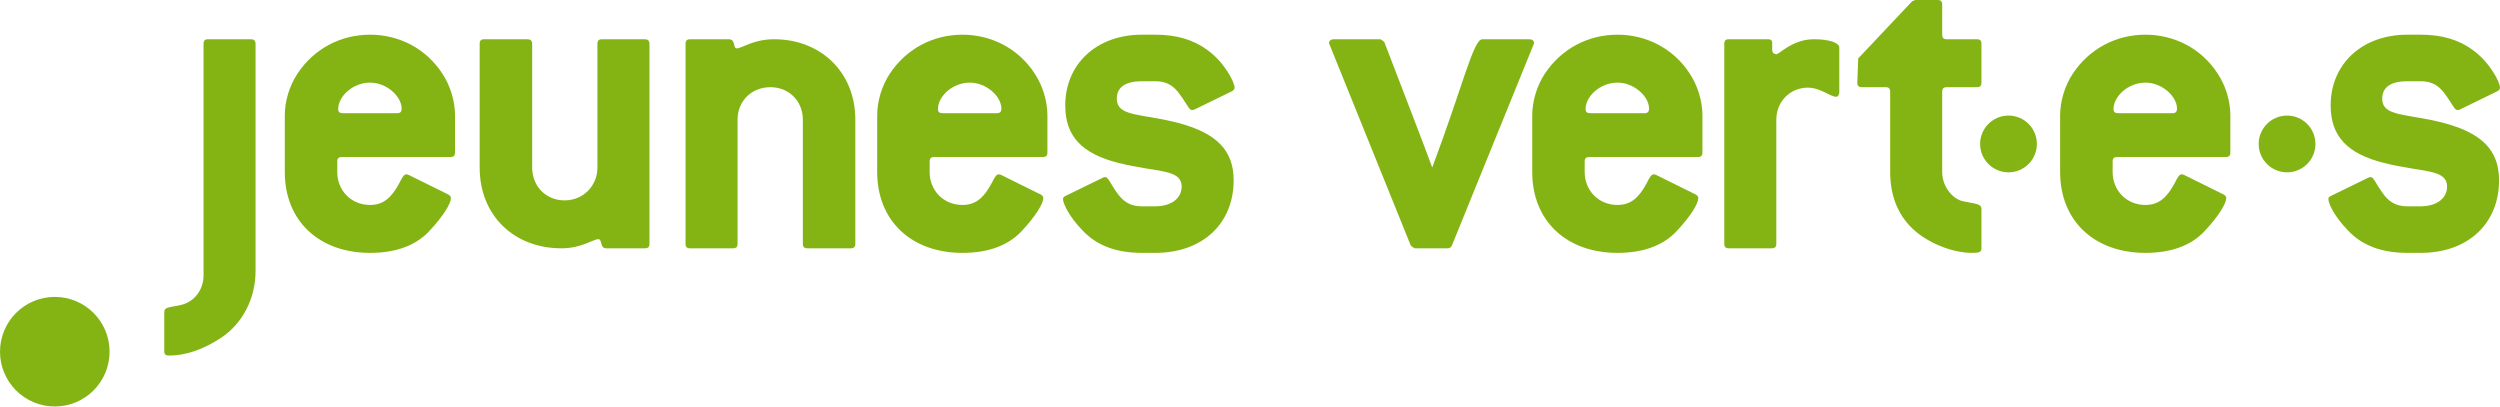
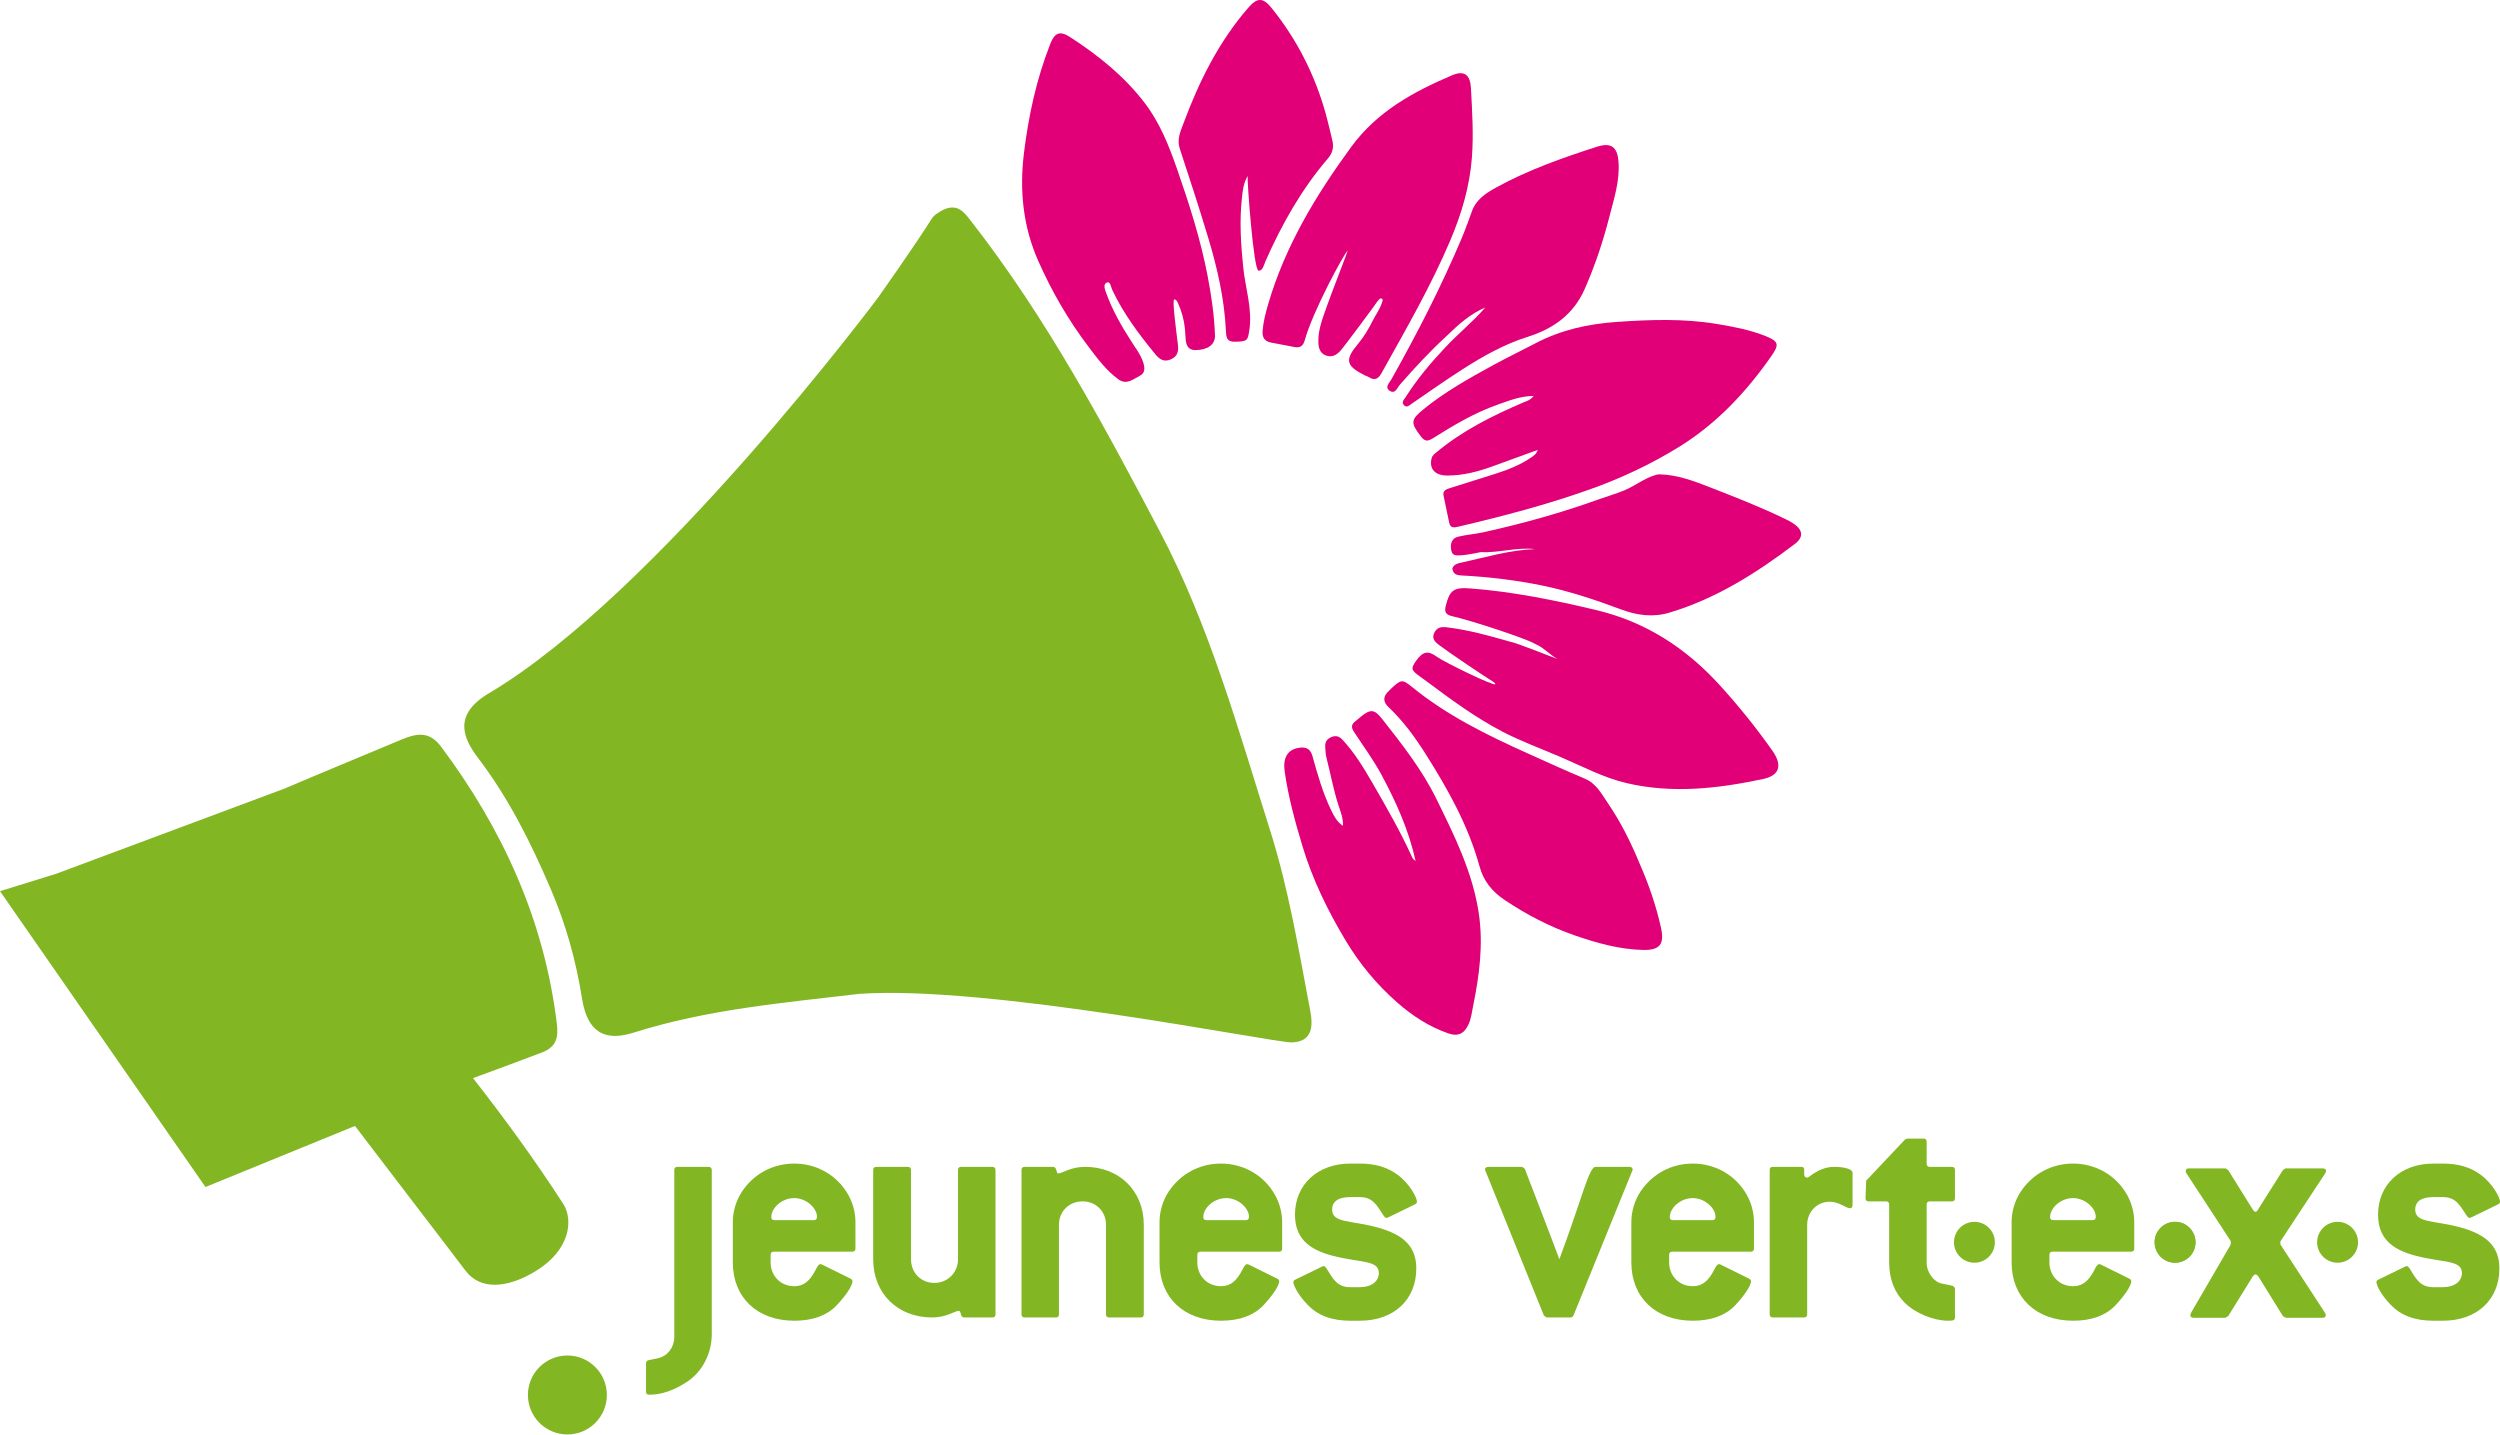
- <svg xmlns="http://www.w3.org/2000/svg" version="1.1" id="svg206" xml:space="preserve" width="217.263" height="35.326" viewBox="0 0 217.263 35.326">
-   <defs id="defs210">
-     <clipPath clipPathUnits="userSpaceOnUse" id="clipPath220">
-       <path d="M 0,53.505 H 205.125 V 0 H 0 Z" id="path218" />
-     </clipPath>
-   </defs>
-   <g id="g212" transform="matrix(1.333333,0,0,-1.333333,-28.14467,53.3344)">
-     <g id="g214">
-       <g id="g216" clip-path="url(#clipPath220)">
-         <g id="g222" transform="translate(28.2515,17.0784)">
-           <path d="m 0,0 c 0,-1.973 -1.598,-3.572 -3.571,-3.572 -1.973,0 -3.572,1.599 -3.572,3.572 0,1.973 1.599,3.571 3.572,3.571 C -1.598,3.571 0,1.973 0,0" style="fill:#84b414;fill-opacity:1;fill-rule:nonzero;stroke:none" id="path224" />
-         </g>
-         <g id="g226" transform="translate(35.5649,18.0159)">
-           <path d="m 0,0 c -1.161,-0.774 -2.321,-1.19 -3.422,-1.19 -0.237,0 -0.327,0.059 -0.327,0.296 v 2.53 c 0,0.356 0.327,0.297 1.102,0.475 0.862,0.209 1.457,0.982 1.457,1.934 v 15.084 c 0,0.208 0.088,0.298 0.297,0.298 h 2.797 c 0.178,0 0.297,-0.09 0.297,-0.298 V 4.313 C 2.201,2.558 1.369,0.921 0,0" style="fill:#84b414;fill-opacity:1;fill-rule:nonzero;stroke:none" id="path228" />
-         </g>
-         <g id="g230" transform="translate(47.2866,32.9207)">
-           <path d="m 0,0 c 0,0.803 -0.982,1.695 -2.054,1.695 -1.13,0 -2.081,-0.892 -2.081,-1.725 0,-0.178 0.089,-0.267 0.296,-0.267 h 3.542 C -0.089,-0.297 0,-0.208 0,0 m 3.183,-3.154 h -7.08 c -0.209,0 -0.298,-0.089 -0.298,-0.298 v -0.683 c 0,-1.191 0.892,-2.143 2.141,-2.143 0.864,0 1.399,0.476 1.905,1.428 0.179,0.357 0.297,0.566 0.446,0.566 0.06,0 0.089,0 0.149,-0.03 l 2.588,-1.28 c 0.12,-0.059 0.179,-0.149 0.179,-0.238 0,-0.327 -0.447,-1.13 -1.458,-2.201 -0.862,-0.893 -2.142,-1.369 -3.809,-1.369 -3.361,0 -5.562,2.113 -5.562,5.267 v 3.689 c 0,0.922 0.297,1.933 0.833,2.737 1.071,1.606 2.796,2.528 4.729,2.528 1.905,0 3.66,-0.922 4.702,-2.528 C 3.183,1.487 3.48,0.476 3.48,-0.446 v -2.41 c 0,-0.209 -0.089,-0.298 -0.297,-0.298" style="fill:#84b414;fill-opacity:1;fill-rule:nonzero;stroke:none" id="path232" />
-         </g>
-         <g id="g234" transform="translate(63.1431,23.8162)">
-           <path d="M 0,0 H -2.529 C -2.946,0 -2.767,0.595 -3.035,0.595 -3.391,0.595 -4.106,0 -5.445,0 c -3.093,0 -5.326,2.143 -5.326,5.267 v 8.062 c 0,0.208 0.09,0.298 0.299,0.298 h 2.826 c 0.178,0 0.298,-0.09 0.298,-0.298 V 5.267 c 0,-1.22 0.892,-2.143 2.112,-2.143 1.22,0 2.141,0.952 2.141,2.143 v 8.062 c 0,0.208 0.09,0.298 0.299,0.298 H 0 c 0.178,0 0.298,-0.09 0.298,-0.298 V 0.298 C 0.298,0.089 0.208,0 0,0" style="fill:#84b414;fill-opacity:1;fill-rule:nonzero;stroke:none" id="path236" />
-         </g>
-         <g id="g238" transform="translate(76.5605,23.8162)">
-           <path d="M 0,0 H -2.826 C -3.035,0 -3.124,0.089 -3.124,0.298 V 8.39 c 0,1.191 -0.892,2.112 -2.112,2.112 -1.249,0 -2.142,-0.921 -2.142,-2.112 V 0.298 C -7.378,0.089 -7.468,0 -7.676,0 h -2.796 c -0.208,0 -0.297,0.089 -0.297,0.298 v 13.031 c 0,0.208 0.089,0.298 0.297,0.298 h 2.529 c 0.446,0 0.267,-0.596 0.505,-0.596 0.357,0 1.072,0.596 2.44,0.596 3.035,0 5.295,-2.143 5.295,-5.237 V 0.298 C 0.297,0.089 0.208,0 0,0" style="fill:#84b414;fill-opacity:1;fill-rule:nonzero;stroke:none" id="path240" />
-         </g>
-         <g id="g242" transform="translate(86.3784,32.9207)">
-           <path d="m 0,0 c 0,0.803 -0.982,1.695 -2.054,1.695 -1.13,0 -2.082,-0.892 -2.082,-1.725 0,-0.178 0.09,-0.267 0.297,-0.267 h 3.541 C -0.09,-0.297 0,-0.208 0,0 m 2.702,-3.154 h -7.079 c -0.209,0 -0.299,-0.089 -0.299,-0.298 v -0.683 c 0,-1.191 0.893,-2.143 2.142,-2.143 0.864,0 1.399,0.476 1.904,1.428 0.179,0.357 0.298,0.566 0.447,0.566 0.059,0 0.089,0 0.149,-0.03 l 2.588,-1.28 c 0.119,-0.059 0.178,-0.149 0.178,-0.238 0,-0.327 -0.445,-1.13 -1.458,-2.201 -0.862,-0.893 -2.141,-1.369 -3.808,-1.369 -3.361,0 -5.562,2.113 -5.562,5.267 v 3.689 c 0,0.922 0.297,1.933 0.832,2.737 1.071,1.606 2.796,2.528 4.73,2.528 1.904,0 3.659,-0.922 4.701,-2.528 C 2.702,1.487 3,0.476 3,-0.446 v -2.41 C 3,-3.065 2.911,-3.154 2.702,-3.154" style="fill:#84b414;fill-opacity:1;fill-rule:nonzero;stroke:none" id="path244" />
-         </g>
-         <g id="g246" transform="translate(99.8223,36.7288)">
-           <path d="m 0,0 c 1.101,-0.804 1.756,-2.083 1.756,-2.44 0,-0.089 -0.062,-0.179 -0.179,-0.238 l -2.44,-1.19 c -0.06,-0.03 -0.119,-0.03 -0.149,-0.03 -0.118,0 -0.148,0.06 -0.238,0.179 -0.624,0.922 -0.951,1.696 -2.172,1.696 h -0.862 c -1.071,0 -1.637,-0.388 -1.637,-1.131 0,-1.22 1.637,-0.951 4.076,-1.606 2.41,-0.655 3.539,-1.755 3.539,-3.719 0,-2.797 -1.992,-4.731 -5.116,-4.731 h -0.862 c -1.667,0 -2.946,0.476 -3.867,1.459 -0.924,0.951 -1.279,1.784 -1.279,2.052 0,0.089 0.058,0.148 0.177,0.208 l 2.44,1.19 c 0.059,0.03 0.089,0.03 0.148,0.03 0.089,0 0.149,-0.089 0.238,-0.208 0.596,-0.982 0.982,-1.696 2.143,-1.696 h 0.862 c 1.071,0 1.726,0.535 1.726,1.279 0,1.19 -1.666,0.922 -4.106,1.547 -2.38,0.595 -3.48,1.726 -3.48,3.749 0,2.707 2.052,4.611 4.998,4.611 h 0.862 C -2.023,1.011 -0.923,0.684 0,0" style="fill:#84b414;fill-opacity:1;fill-rule:nonzero;stroke:none" id="path248" />
-         </g>
-         <g id="g250" transform="translate(115.7393,23.9944)">
-           <path d="M 0,0 C -0.059,-0.118 -0.149,-0.178 -0.268,-0.178 H -2.41 C -2.498,-0.148 -2.588,-0.089 -2.678,0 l -5.265,13.031 c -0.031,0.06 -0.06,0.12 -0.06,0.179 0,0.148 0.119,0.239 0.327,0.239 h 3.004 c 0.09,-0.031 0.18,-0.091 0.269,-0.18 1.398,-3.659 2.47,-6.395 3.124,-8.181 2.052,5.474 2.676,8.361 3.272,8.361 h 3.034 c 0.21,0 0.327,-0.091 0.327,-0.239 0,-0.059 -0.029,-0.119 -0.058,-0.179 z" style="fill:#84b414;fill-opacity:1;fill-rule:nonzero;stroke:none" id="path252" />
-         </g>
-         <g id="g254" transform="translate(128.5918,32.9207)">
-           <path d="m 0,0 c 0,0.803 -0.982,1.695 -2.054,1.695 -1.13,0 -2.083,-0.892 -2.083,-1.725 0,-0.178 0.09,-0.267 0.299,-0.267 h 3.54 C -0.09,-0.297 0,-0.208 0,0 m 3.182,-3.154 h -7.079 c -0.208,0 -0.298,-0.089 -0.298,-0.298 v -0.683 c 0,-1.191 0.892,-2.143 2.141,-2.143 0.865,0 1.399,0.476 1.905,1.428 0.178,0.357 0.298,0.566 0.446,0.566 0.06,0 0.089,0 0.149,-0.03 l 2.588,-1.28 c 0.118,-0.059 0.179,-0.149 0.179,-0.238 0,-0.327 -0.446,-1.13 -1.458,-2.201 -0.862,-0.893 -2.143,-1.369 -3.809,-1.369 -3.361,0 -5.561,2.113 -5.561,5.267 v 3.689 c 0,0.922 0.297,1.933 0.831,2.737 1.072,1.606 2.796,2.528 4.73,2.528 1.905,0 3.66,-0.922 4.701,-2.528 C 3.182,1.487 3.48,0.476 3.48,-0.446 v -2.41 c 0,-0.209 -0.088,-0.298 -0.298,-0.298" style="fill:#84b414;fill-opacity:1;fill-rule:nonzero;stroke:none" id="path256" />
-         </g>
-         <g id="g258" transform="translate(140.7842,33.6936)">
-           <path d="m 0,0 c -0.387,0 -1.011,0.595 -1.846,0.595 -1.16,0 -2.051,-0.922 -2.051,-2.082 V -9.58 c 0,-0.208 -0.089,-0.297 -0.298,-0.297 h -2.796 c -0.209,0 -0.298,0.089 -0.298,0.297 V 3.452 c 0,0.207 0.089,0.298 0.298,0.298 h 2.528 c 0.209,0 0.297,-0.061 0.297,-0.269 V 3.064 c 0,-0.178 0.09,-0.267 0.269,-0.297 l 0.178,0.089 c 0.774,0.596 1.489,0.894 2.262,0.894 1.04,0 1.665,-0.239 1.665,-0.537 V 0.328 C 0.208,0.119 0.12,0 0,0" style="fill:#84b414;fill-opacity:1;fill-rule:nonzero;stroke:none" id="path260" />
-         </g>
-         <g id="g262" transform="translate(149.6318,23.5188)">
-           <path d="m 0,0 c -1.279,0 -2.915,0.655 -3.897,1.607 -0.951,0.922 -1.427,2.172 -1.427,3.66 v 5.235 c 0,0.208 -0.089,0.297 -0.298,0.297 h -1.547 c -0.207,0 -0.297,0.09 -0.297,0.298 l 0.059,1.577 3.51,3.719 0.209,0.089 h 1.459 c 0.207,0 0.296,-0.089 0.296,-0.297 v -1.964 c 0,-0.208 0.088,-0.297 0.297,-0.297 h 1.964 c 0.209,0 0.298,-0.09 0.298,-0.298 v -2.529 c 0,-0.208 -0.089,-0.298 -0.298,-0.298 h -1.964 c -0.209,0 -0.297,-0.089 -0.297,-0.297 V 5.267 c 0,-0.923 0.654,-1.756 1.369,-1.905 0.833,-0.179 1.19,-0.149 1.19,-0.506 V 0.297 C 0.626,0.03 0.446,0 0,0" style="fill:#84b414;fill-opacity:1;fill-rule:nonzero;stroke:none" id="path264" />
-         </g>
-         <g id="g266" transform="translate(163.0029,32.9207)">
-           <path d="m 0,0 c 0,0.803 -0.982,1.695 -2.054,1.695 -1.13,0 -2.083,-0.892 -2.083,-1.725 0,-0.178 0.091,-0.267 0.298,-0.267 h 3.541 C -0.09,-0.297 0,-0.208 0,0 m 3.183,-3.154 h -7.08 c -0.209,0 -0.298,-0.089 -0.298,-0.298 v -0.683 c 0,-1.191 0.892,-2.143 2.141,-2.143 0.863,0 1.399,0.476 1.906,1.428 0.177,0.357 0.296,0.566 0.444,0.566 0.06,0 0.09,0 0.15,-0.03 l 2.588,-1.28 c 0.119,-0.059 0.177,-0.149 0.177,-0.238 0,-0.327 -0.445,-1.13 -1.457,-2.201 -0.861,-0.893 -2.142,-1.369 -3.808,-1.369 -3.362,0 -5.564,2.113 -5.564,5.267 v 3.689 c 0,0.922 0.298,1.933 0.835,2.737 1.069,1.606 2.795,2.528 4.729,2.528 1.906,0 3.66,-0.922 4.701,-2.528 0.536,-0.804 0.832,-1.815 0.832,-2.737 v -2.41 c 0,-0.209 -0.087,-0.298 -0.296,-0.298" style="fill:#84b414;fill-opacity:1;fill-rule:nonzero;stroke:none" id="path268" />
-         </g>
-         <g id="g270" transform="translate(182.2998,36.7288)">
-           <path d="m 0,0 c 1.102,-0.804 1.756,-2.083 1.756,-2.44 0,-0.089 -0.061,-0.179 -0.179,-0.238 l -2.439,-1.19 c -0.06,-0.03 -0.118,-0.03 -0.149,-0.03 -0.119,0 -0.149,0.06 -0.239,0.179 -0.624,0.922 -0.952,1.696 -2.171,1.696 h -0.863 c -1.07,0 -1.636,-0.388 -1.636,-1.131 0,-1.22 1.636,-0.951 4.075,-1.606 2.41,-0.655 3.54,-1.755 3.54,-3.719 0,-2.797 -1.993,-4.731 -5.116,-4.731 h -0.863 c -1.666,0 -2.945,0.476 -3.866,1.459 -0.924,0.951 -1.281,1.784 -1.281,2.052 0,0.089 0.06,0.148 0.179,0.208 l 2.44,1.19 c 0.059,0.03 0.088,0.03 0.148,0.03 0.089,0 0.148,-0.089 0.238,-0.208 0.596,-0.982 0.982,-1.696 2.142,-1.696 h 0.863 c 1.07,0 1.726,0.535 1.726,1.279 0,1.19 -1.666,0.922 -4.106,1.547 -2.381,0.595 -3.481,1.726 -3.481,3.749 0,2.707 2.053,4.611 4.998,4.611 h 0.863 C -2.022,1.011 -0.922,0.684 0,0" style="fill:#84b414;fill-opacity:1;fill-rule:nonzero;stroke:none" id="path272" />
-         </g>
-         <g id="g274" transform="translate(153.8701,30.6184)">
-           <path d="m 0,0 c 0,-1.022 -0.828,-1.85 -1.85,-1.85 -1.022,0 -1.85,0.828 -1.85,1.85 0,1.021 0.828,1.85 1.85,1.85 C -0.828,1.85 0,1.021 0,0" style="fill:#84b414;fill-opacity:1;fill-rule:nonzero;stroke:none" id="path276" />
-         </g>
-         <g id="g278" transform="translate(172.0264,30.6184)">
-           <path d="m 0,0 c 0,-1.022 -0.828,-1.85 -1.85,-1.85 -1.021,0 -1.85,0.828 -1.85,1.85 0,1.021 0.829,1.85 1.85,1.85 C -0.828,1.85 0,1.021 0,0" style="fill:#84b414;fill-opacity:1;fill-rule:nonzero;stroke:none" id="path280" />
-         </g>
-       </g>
+ <svg xmlns="http://www.w3.org/2000/svg" version="1.1" id="svg873" xml:space="preserve" width="338.853" height="194.427" viewBox="0 0 338.853 194.427">
+   <defs id="defs877" />
+   <g id="g879" transform="matrix(1.333333,0,0,-1.333333,0,194.4267)">
+     <g id="g881" transform="scale(0.1)">
+       <path d="M 616.906,40.129 C 616.906,17.961 598.949,0 576.789,0 554.625,0 536.66,17.961 536.66,40.129 c 0,22.16 17.965,40.121 40.129,40.121 22.16,0 40.117,-17.961 40.117,-40.121" style="fill:#82b623;fill-opacity:1;fill-rule:nonzero;stroke:none" id="path883" />
+       <path d="m 698.84,53.781 c -13.047,-8.703 -26.078,-13.371 -38.449,-13.371 -2.661,0 -3.672,0.66 -3.672,3.328 v 28.41 c 0,4.012 3.672,3.352 12.375,5.34 9.691,2.352 16.371,11.043 16.371,21.73 V 268.68 c 0,2.332 0.996,3.34 3.344,3.34 h 31.418 c 2,0 3.339,-1.008 3.339,-3.34 V 102.23 c 0,-19.718 -9.351,-38.101 -24.726,-48.449" style="fill:#82b623;fill-opacity:1;fill-rule:nonzero;stroke:none" id="path885" />
+       <path d="m 830.52,221.219 c 0,9.019 -11.036,19.051 -23.075,19.051 -12.687,0 -23.382,-10.032 -23.382,-19.391 0,-2 1.007,-3 3.332,-3 h 39.785 c 2.34,0 3.34,1 3.34,3.34 z m 35.761,-35.43 h -79.543 c -2.343,0 -3.347,-1 -3.347,-3.34 v -7.679 c 0,-13.391 10.023,-24.079 24.054,-24.079 9.703,0 15.711,5.348 21.399,16.047 2.011,4.012 3.344,6.352 5.015,6.352 0.668,0 1,0 1.668,-0.34 l 29.082,-14.371 c 1.34,-0.66 2.008,-1.668 2.008,-2.668 0,-3.68 -5.019,-12.699 -16.383,-24.742 -9.687,-10.028 -24.054,-15.367 -42.789,-15.367 -37.757,0 -62.484,23.726 -62.484,59.168 v 41.429 c 0,10.371 3.336,21.731 9.355,30.762 12.032,18.039 31.414,28.398 53.129,28.398 21.399,0 41.114,-10.359 52.825,-28.398 6.011,-9.031 9.347,-20.391 9.347,-30.762 v -27.07 c 0,-2.34 -1,-3.34 -3.336,-3.34" style="fill:#82b623;fill-opacity:1;fill-rule:nonzero;stroke:none" id="path887" />
+       <path d="m 1008.65,118.941 h -28.404 c -4.683,0 -2.68,6.688 -5.687,6.688 -4,0 -12.032,-6.688 -27.071,-6.688 -34.754,0 -59.832,24.071 -59.832,59.168 v 90.571 c 0,2.332 1.008,3.34 3.36,3.34 h 31.746 c 2,0 3.343,-1.008 3.343,-3.34 v -90.571 c 0,-13.711 10.024,-24.078 23.731,-24.078 13.699,0 24.055,10.699 24.055,24.078 v 90.571 c 0,2.332 1.007,3.34 3.351,3.34 h 31.408 c 2.01,0 3.35,-1.008 3.35,-3.34 V 122.289 c 0,-2.348 -1.01,-3.348 -3.35,-3.348" style="fill:#82b623;fill-opacity:1;fill-rule:nonzero;stroke:none" id="path889" />
+       <path d="m 1159.39,118.941 h -31.75 c -2.35,0 -3.34,1 -3.34,3.348 v 90.902 c 0,13.379 -10.03,23.731 -23.73,23.731 -14.04,0 -24.07,-10.352 -24.07,-23.731 v -90.902 c 0,-2.348 -1.01,-3.348 -3.34,-3.348 h -31.42 c -2.33,0 -3.33,1 -3.33,3.348 V 268.68 c 0,2.332 1,3.34 3.33,3.34 h 28.41 c 5.02,0 3.01,-6.692 5.68,-6.692 4.01,0 12.04,6.692 27.41,6.692 34.09,0 59.49,-24.071 59.49,-58.829 v -90.902 c 0,-2.348 -1,-3.348 -3.34,-3.348" style="fill:#82b623;fill-opacity:1;fill-rule:nonzero;stroke:none" id="path891" />
+       <path d="m 1269.68,221.219 c 0,9.019 -11.03,19.051 -23.07,19.051 -12.69,0 -23.39,-10.032 -23.39,-19.391 0,-2 1.01,-3 3.34,-3 h 39.78 c 2.33,0 3.34,1 3.34,3.34 z m 30.36,-35.43 h -79.54 c -2.34,0 -3.34,-1 -3.34,-3.34 v -7.679 c 0,-13.391 10.02,-24.079 24.06,-24.079 9.7,0 15.71,5.348 21.39,16.047 2.01,4.012 3.34,6.352 5.02,6.352 0.66,0 1,0 1.67,-0.34 l 29.07,-14.371 c 1.35,-0.66 2.01,-1.668 2.01,-2.668 0,-3.68 -5.01,-12.699 -16.38,-24.742 -9.69,-10.028 -24.06,-15.367 -42.78,-15.367 -37.76,0 -62.49,23.726 -62.49,59.168 v 41.429 c 0,10.371 3.33,21.731 9.35,30.762 12.03,18.039 31.41,28.398 53.14,28.398 21.39,0 41.11,-10.359 52.81,-28.398 6.01,-9.031 9.35,-20.391 9.35,-30.762 v -27.07 c 0,-2.34 -0.99,-3.34 -3.34,-3.34" style="fill:#82b623;fill-opacity:1;fill-rule:nonzero;stroke:none" id="path893" />
+       <path d="m 1420.71,264 c 12.37,-9.031 19.73,-23.398 19.73,-27.41 0,-1 -0.69,-2.012 -2.01,-2.668 l -27.42,-13.371 c -0.66,-0.34 -1.33,-0.34 -1.66,-0.34 -1.33,0 -1.67,0.668 -2.68,2.008 -7.01,10.359 -10.69,19.062 -24.39,19.062 h -9.69 c -12.04,0 -18.39,-4.359 -18.39,-12.711 0,-13.711 18.39,-10.691 45.79,-18.05 27.07,-7.348 39.76,-19.711 39.76,-41.782 0,-31.41 -22.39,-53.136 -57.47,-53.136 h -9.69 c -18.73,0 -33.1,5.339 -43.45,16.378 -10.37,10.692 -14.37,20.051 -14.37,23.059 0,1 0.66,1.672 1.99,2.34 l 27.41,13.371 c 0.66,0.328 1.01,0.328 1.67,0.328 1,0 1.68,-1 2.67,-2.34 6.7,-11.019 11.04,-19.047 24.08,-19.047 h 9.69 c 12.02,0 19.38,6.02 19.38,14.368 0,13.371 -18.72,10.363 -46.12,17.382 -26.74,6.688 -39.1,19.387 -39.1,42.118 0,30.41 23.05,51.8 56.15,51.8 h 9.69 c 15.7,0 28.07,-3.679 38.43,-11.359" style="fill:#82b623;fill-opacity:1;fill-rule:nonzero;stroke:none" id="path895" />
+       <path d="m 1599.53,120.941 c -0.66,-1.332 -1.68,-2 -3.01,-2 h -24.07 c -0.99,0.34 -1.99,1 -3,2 l -59.16,146.399 c -0.34,0.66 -0.67,1.34 -0.67,2.012 0,1.66 1.34,2.668 3.68,2.668 h 33.74 c 1.02,-0.34 2.02,-1.008 3.02,-2.008 15.71,-41.102 27.75,-71.852 35.1,-91.903 23.06,61.493 30.07,93.911 36.76,93.911 h 34.09 c 2.35,0 3.68,-1.008 3.68,-2.668 0,-0.672 -0.34,-1.352 -0.67,-2.012 l -59.49,-146.399" style="fill:#82b623;fill-opacity:1;fill-rule:nonzero;stroke:none" id="path897" />
+       <path d="m 1743.91,221.219 c 0,9.019 -11.03,19.051 -23.07,19.051 -12.69,0 -23.39,-10.032 -23.39,-19.391 0,-2 1,-3 3.35,-3 h 39.76 c 2.35,0 3.35,1 3.35,3.34 z m 35.75,-35.43 h -79.53 c -2.34,0 -3.35,-1 -3.35,-3.34 v -7.679 c 0,-13.391 10.03,-24.079 24.06,-24.079 9.71,0 15.72,5.348 21.39,16.047 2.01,4.012 3.36,6.352 5.02,6.352 0.68,0 1,0 1.68,-0.34 l 29.08,-14.371 c 1.32,-0.66 2,-1.668 2,-2.668 0,-3.68 -5.02,-12.699 -16.38,-24.742 -9.69,-10.028 -24.07,-15.367 -42.79,-15.367 -37.76,0 -62.48,23.726 -62.48,59.168 v 41.429 c 0,10.371 3.34,21.731 9.34,30.762 12.04,18.039 31.41,28.398 53.14,28.398 21.39,0 41.12,-10.359 52.81,-28.398 6.01,-9.031 9.36,-20.391 9.36,-30.762 v -27.07 c 0,-2.34 -0.99,-3.34 -3.35,-3.34" style="fill:#82b623;fill-opacity:1;fill-rule:nonzero;stroke:none" id="path899" />
+       <path d="m 1880.89,229.91 c -4.34,0 -11.36,6.68 -20.73,6.68 -13.04,0 -23.05,-10.36 -23.05,-23.399 v -90.902 c 0,-2.348 -1.01,-3.348 -3.35,-3.348 h -31.41 c -2.36,0 -3.35,1 -3.35,3.348 V 268.68 c 0,2.332 0.99,3.34 3.35,3.34 h 28.4 c 2.35,0 3.34,-0.668 3.34,-3.008 v -4.684 c 0,-2 1.01,-3.008 3.02,-3.34 l 1.99,1.012 c 8.7,6.68 16.73,10.02 25.42,10.02 11.68,0 18.71,-2.668 18.71,-6.02 v -32.422 c 0,-2.34 -1,-3.668 -2.34,-3.668" style="fill:#82b623;fill-opacity:1;fill-rule:nonzero;stroke:none" id="path901" />
+       <path d="m 1980.28,115.602 c -14.37,0 -32.75,7.347 -43.78,18.046 -10.68,10.364 -16.04,24.403 -16.04,41.122 v 58.808 c 0,2.344 -0.99,3.344 -3.34,3.344 h -17.38 c -2.33,0 -3.33,1.008 -3.33,3.348 l 0.66,17.71 39.43,41.782 2.35,1 h 16.38 c 2.33,0 3.34,-1 3.34,-3.34 v -22.063 c 0,-2.339 0.99,-3.339 3.33,-3.339 h 22.07 c 2.34,0 3.35,-1.008 3.35,-3.34 v -28.41 c 0,-2.34 -1.01,-3.348 -3.35,-3.348 h -22.07 c -2.34,0 -3.33,-1 -3.33,-3.344 V 174.77 c 0,-10.372 7.34,-19.731 15.37,-21.399 9.36,-2.012 13.38,-1.68 13.38,-5.68 v -28.75 c 0,-3 -2.02,-3.339 -7.04,-3.339" style="fill:#82b623;fill-opacity:1;fill-rule:nonzero;stroke:none" id="path903" />
+       <path d="m 2130.49,221.219 c 0,9.019 -11.03,19.051 -23.06,19.051 -12.7,0 -23.41,-10.032 -23.41,-19.391 0,-2 1.02,-3 3.35,-3 h 39.78 c 2.33,0 3.34,1 3.34,3.34 z m 35.76,-35.43 h -79.54 c -2.34,0 -3.35,-1 -3.35,-3.34 v -7.679 c 0,-13.391 10.03,-24.079 24.07,-24.079 9.68,0 15.7,5.348 21.39,16.047 2,4.012 3.34,6.352 5,6.352 0.68,0 1.01,0 1.68,-0.34 l 29.08,-14.371 c 1.34,-0.66 1.99,-1.668 1.99,-2.668 0,-3.68 -5,-12.699 -16.37,-24.742 -9.68,-10.028 -24.06,-15.367 -42.77,-15.367 -37.77,0 -62.51,23.726 -62.51,59.168 v 41.429 c 0,10.371 3.34,21.731 9.37,30.762 12.02,18.039 31.4,28.398 53.14,28.398 21.39,0 41.11,-10.359 52.8,-28.398 6.02,-9.031 9.36,-20.391 9.36,-30.762 v -27.07 c 0,-2.34 -1,-3.34 -3.34,-3.34" style="fill:#82b623;fill-opacity:1;fill-rule:nonzero;stroke:none" id="path905" />
+       <path d="m 2027.9,195.359 c 0,-11.48 -9.31,-20.789 -20.79,-20.789 -11.48,0 -20.78,9.309 -20.78,20.789 0,11.469 9.3,20.782 20.78,20.782 11.48,0 20.79,-9.313 20.79,-20.782" style="fill:#82b623;fill-opacity:1;fill-rule:nonzero;stroke:none" id="path907" />
+       <path d="m 2231.87,195.359 c 0,-11.48 -9.31,-20.789 -20.78,-20.789 -11.48,0 -20.79,9.309 -20.79,20.789 0,11.469 9.31,20.782 20.79,20.782 11.47,0 20.78,-9.313 20.78,-20.782" style="fill:#82b623;fill-opacity:1;fill-rule:nonzero;stroke:none" id="path909" />
+       <path d="m 2521.72,264 c 12.37,-9.031 19.72,-23.398 19.72,-27.41 0,-1 -0.68,-2.012 -2,-2.668 l -27.42,-13.371 c -0.66,-0.34 -1.32,-0.34 -1.66,-0.34 -1.34,0 -1.68,0.668 -2.69,2.008 -7.01,10.359 -10.69,19.062 -24.39,19.062 h -9.69 c -12.03,0 -18.38,-4.359 -18.38,-12.711 0,-13.711 18.38,-10.691 45.78,-18.05 27.08,-7.348 39.77,-19.711 39.77,-41.782 0,-31.41 -22.39,-53.136 -57.48,-53.136 h -9.69 c -18.72,0 -33.09,5.339 -43.44,16.378 -10.37,10.692 -14.38,20.051 -14.38,23.059 0,1 0.67,1.672 2.01,2.34 l 27.4,13.371 c 0.67,0.328 1.01,0.328 1.67,0.328 1,0 1.67,-1 2.67,-2.34 6.69,-11.019 11.03,-19.047 24.07,-19.047 h 9.69 c 12.03,0 19.39,6.02 19.39,14.368 0,13.371 -18.71,10.363 -46.12,17.382 -26.74,6.688 -39.11,19.387 -39.11,42.118 0,30.41 23.06,51.8 56.15,51.8 h 9.69 c 15.71,0 28.08,-3.679 38.44,-11.359" style="fill:#82b623;fill-opacity:1;fill-rule:nonzero;stroke:none" id="path911" />
+       <path d="m 2231.87,195.359 c 0,-11.48 -9.31,-20.789 -20.78,-20.789 -11.48,0 -20.79,9.309 -20.79,20.789 0,11.469 9.31,20.782 20.79,20.782 11.47,0 20.78,-9.313 20.78,-20.782" style="fill:#82b623;fill-opacity:1;fill-rule:nonzero;stroke:none" id="path913" />
+       <path d="m 2397.07,195.359 c 0,-11.48 -9.3,-20.789 -20.78,-20.789 -11.48,0 -20.79,9.309 -20.79,20.789 0,11.469 9.31,20.782 20.79,20.782 11.48,0 20.78,-9.313 20.78,-20.782" style="fill:#82b623;fill-opacity:1;fill-rule:nonzero;stroke:none" id="path915" />
+       <path d="m 2364.23,121.238 c 0,-1.789 -1.11,-2.66 -3.32,-2.66 h -37.14 l -3,1.66 -24.88,40.133 c -1.11,1.539 -2.11,2.32 -2.97,2.32 -0.89,0 -1.89,-0.781 -3,-2.32 l -24.86,-40.133 -2.99,-1.66 h -31.85 c -2.43,0 -3.65,0.871 -3.65,2.66 0,0.211 0.22,0.981 0.68,2.321 l 40.13,68.972 c 0.22,0.891 0.33,1.879 0.33,3 v 0.981 l -45.1,68.988 c -0.46,0.66 -0.68,1.449 -0.68,2.32 0,1.77 1.11,2.66 3.32,2.66 h 37.14 l 2.67,-1.66 25.18,-40.461 c 0.9,-1.328 1.79,-1.988 2.68,-1.988 0.86,0 1.64,0.66 2.32,1.988 l 25.53,40.461 2.65,1.66 h 37.49 c 2.43,0 3.64,-0.89 3.64,-2.66 0,-0.871 -0.32,-1.761 -1,-2.64 l -45.42,-68.989 v -2.98 l 45.42,-69.652 c 0.43,-0.68 0.68,-1.45 0.68,-2.321" style="fill:#82b623;fill-opacity:1;fill-rule:nonzero;stroke:none" id="path917" />
+       <path d="m 873.195,447.852 c 130.495,9.269 415.985,-48.704 439.735,-49.332 21.58,0.519 21.86,16.929 19.04,31.902 -11.62,61.574 -21.95,123.82 -40.68,183.16 -32.48,102.91 -61.37,207.641 -111.86,303.574 -57.57,109.384 -115.92,218.534 -192.856,316.964 -6.695,8.56 -13.336,17.67 -28.082,10.63 -4.297,-2.39 -8.832,-4.9 -11.398,-9 -17.016,-27.1 -54.426,-79.97 -54.426,-79.97 0,0 -224.613,-300.94 -395.703,-402.358 -36.832,-21.828 -26.16,-45.785 -10.953,-65.77 31.211,-41.031 53.539,-85.945 73.625,-132.664 15.41,-35.84 25.801,-72.648 31.937,-111.347 4.063,-25.61 15.516,-46.891 52.293,-35.243 75.223,23.821 152.426,30.321 229.328,39.454" style="fill:#82b623;fill-opacity:1;fill-rule:nonzero;stroke:none" id="path919" />
+       <path d="m 1559.08,1055.71 c -13.9,-0.16 -24.98,-4.78 -36.06,-8.64 -23.57,-8.23 -44.97,-20.95 -66.02,-34.15 -5.43,-3.41 -8.36,-3.98 -12.7,1.76 -10.27,13.61 -10.49,16.62 2.46,27.22 22.02,18.02 46.78,31.8 71.61,45.38 14.08,7.7 28.59,14.62 42.81,22.08 25.82,13.55 53.53,19.6 82.4,21.59 33.85,2.33 67.66,3.56 101.31,-2.02 16.97,-2.82 33.9,-5.93 49.99,-12.4 13,-5.23 14.08,-8.39 6.22,-19.71 -25.57,-36.78 -55.69,-69.03 -94.05,-92.79 -28.63,-17.737 -58.92,-31.913 -90.74,-43.272 -44.1,-15.742 -89.22,-27.477 -134.71,-38.153 -4.82,-1.128 -7.39,-0.398 -8.42,4.274 -2,9.105 -3.82,18.25 -5.71,27.383 -1.07,5.203 2.65,6.562 6.38,7.742 15.3,4.848 30.63,9.574 45.93,14.437 12.84,4.082 25.37,8.938 36.58,16.61 2.55,1.75 5.4,3.398 6.88,7.839 -15.64,-5.706 -30.49,-11.132 -45.35,-16.542 -15.18,-5.528 -30.68,-9.66 -46.96,-9.567 -12.34,0.071 -18.21,7.039 -15.65,17.418 0.82,3.301 3.12,4.684 5.34,6.528 26.38,21.883 56.66,36.913 87.89,50.333 3.1,1.33 6.71,1.88 10.57,6.65" style="fill:#e10078;fill-opacity:1;fill-rule:nonzero;stroke:none" id="path921" />
+       <path d="m 1562.34,802.73 c -0.77,0.387 -1.54,0.778 -2.31,1.165 -9.69,5.648 -65.81,23.886 -83.74,27.898 -5.82,1.301 -8.32,3.625 -6.64,10.309 4.09,16.253 8.08,19.226 25.16,17.921 43.2,-3.3 85.42,-11.921 127.5,-21.91 50.38,-11.957 91.37,-38.453 125.92,-76.453 19.29,-21.215 37.21,-43.387 53.65,-66.824 10.23,-14.586 7.2,-24.992 -9.53,-28.539 -45.97,-9.738 -92.14,-15.102 -138.82,-4.16 -23.57,5.519 -44.75,16.914 -66.71,26.343 -20.09,8.622 -40.68,16.114 -60.1,26.278 -27.24,14.25 -51.85,32.437 -76.38,50.754 -1.88,1.398 -3.77,2.765 -5.68,4.117 -10.41,7.351 -10.83,8.769 -4.97,17 6.76,9.488 12.17,10.492 21.18,3.789 6.79,-5.063 58.45,-30.289 59.22,-27.727 0.35,1.184 -4.84,4.282 -5.6,4.661 -7.83,4.882 -42.41,28.101 -51.6,35.16 -3.84,2.953 -7.83,6.394 -4.83,12.492 2.71,5.484 7.2,6.152 12.47,5.527 21.71,-2.578 42.71,-8.336 63.63,-14.41 7.12,-1.039 43.2,-15.859 49.2,-17.816 -7.59,3.992 -13.18,10.824 -21.02,14.425" style="fill:#e10078;fill-opacity:1;fill-rule:nonzero;stroke:none" id="path923" />
+       <path d="m 1197.4,1108.01 c 0.81,-6.43 0.02,-12 -7.17,-15.13 -7.3,-3.18 -11.78,0.37 -15.86,5.33 -16.71,20.31 -32.39,41.31 -43.68,65.26 -1.37,2.9 -1.9,8.93 -5.39,7.55 -4.38,-1.73 -2.01,-7.26 -0.69,-10.93 6.38,-17.68 15.73,-33.83 25.86,-49.58 4.1,-6.37 8.78,-12.43 11.32,-19.69 1.94,-5.55 3.06,-11.58 -3.18,-14.68 -6.64,-3.31 -13.23,-9.68 -21.7,-3.55 -12.5,9.06 -21.45,21.39 -30.59,33.44 -20.36,26.84 -37.07,55.84 -50.76,86.66 -15.62,35.16 -19.28,71.83 -14.69,109.56 4.62,38.02 12.7,75.27 26.69,111.07 4.67,11.95 9.95,13.83 20.36,7.09 28.55,-18.47 54.81,-39.53 75.65,-66.75 15.66,-20.45 24.86,-43.95 33.24,-68.03 12.29,-35.32 23.64,-70.86 30.74,-107.63 3.88,-20.02 6.82,-40.22 7.55,-60.64 0.33,-9.23 -7.03,-14.8 -19.41,-15.05 -8.8,-0.17 -10.25,6.05 -10.51,13.05 -0.11,2.88 -0.41,5.76 -0.63,8.64 -0.92,9.26 -3.38,18.09 -7.29,26.53 -0.76,1.65 -1.93,3.54 -3.66,3.22 -2.09,-0.39 2.08,-31.97 3.8,-45.74" style="fill:#e10078;fill-opacity:1;fill-rule:nonzero;stroke:none" id="path925" />
+       <path d="m 1365.2,618.648 c 0.35,7.879 -2.45,14.403 -4.53,20.817 -5.23,16.16 -8.22,32.844 -12.42,49.234 -0.79,3.074 -0.74,6.367 -1.04,9.567 -0.45,4.839 1.03,8.382 5.89,10.515 4.81,2.11 8.31,1 11.7,-2.664 12,-12.941 21.14,-27.91 29.9,-43.039 14.49,-25.012 28.88,-50.098 40.89,-76.445 0.68,-1.492 1.95,-2.711 3.47,-3.746 -6.86,31.265 -19.77,59.968 -34.84,87.941 -8.22,15.238 -18.46,29.059 -27.87,43.449 -3.24,4.961 -2.38,7.871 1.8,10.996 1.87,1.395 3.56,3.028 5.38,4.497 9.76,7.89 13.73,7.441 21.53,-2.477 20.21,-25.695 40.49,-51.48 54.96,-80.914 18.42,-37.484 37.18,-75.078 43.33,-117.094 4.62,-31.601 0.46,-62.855 -5.86,-93.855 -1.21,-5.961 -1.85,-12.071 -4.32,-17.809 -4.31,-10.043 -10.75,-13.449 -20.88,-9.93 -19.59,6.809 -36.75,18.02 -52.14,31.559 -20.68,18.199 -38.2,39.352 -52.32,63 -18.14,30.387 -33.64,61.891 -43.91,96.133 -7.49,24.969 -14.34,49.879 -17.98,75.672 -1.87,13.261 2.59,21.593 13.35,23.761 6.87,1.387 12.52,0.332 14.84,-8.035 5.25,-18.855 10.57,-37.718 19.17,-55.433 2.81,-5.782 5.69,-11.442 11.9,-15.7" style="fill:#e10078;fill-opacity:1;fill-rule:nonzero;stroke:none" id="path927" />
+       <path d="m 1400.39,1152.07 c -1.01,-1.83 -33.45,-45.71 -37.97,-50.65 -4.01,-4.39 -8.92,-6.87 -14.87,-4.44 -6.06,2.47 -7.27,8.01 -7.38,13.76 -0.23,12.23 4.22,23.52 8.15,34.72 5.98,17.04 20.94,54.75 21.65,57.88 -3.65,-2.8 -35.49,-61.73 -43.45,-90.55 -1.63,-5.93 -4.43,-8.55 -10.51,-7.39 -8.02,1.54 -16.06,2.97 -24.07,4.58 -6.08,1.22 -8.88,4.94 -8.46,11.26 0.62,9.38 2.97,18.41 5.57,27.33 17.19,59.13 48.33,110.71 84.41,160.1 26.44,36.2 63.2,56.18 102.67,73.01 12.41,5.28 18.46,0.54 19.18,-13.13 1.24,-23.59 2.77,-47.16 0.95,-70.79 -2.27,-29.46 -10.63,-57.31 -22.11,-84.32 -19.79,-46.56 -45.12,-90.26 -69.65,-134.38 -3.44,-6.17 -7.1,-8.1 -13.24,-4.13 -1.21,0.78 -2.7,1.11 -4.01,1.77 -19.25,9.73 -20.46,15.66 -6.44,32.31 6.05,7.18 10.63,15.24 14.84,23.56 2.98,5.9 7.02,11.25 9.07,17.62 0.5,1.56 1.68,3.67 -0.31,4.53 -1.76,0.76 -2.75,-1.58 -4.02,-2.65" style="fill:#e10078;fill-opacity:1;fill-rule:nonzero;stroke:none" id="path929" />
+       <path d="m 1666.81,580.223 c 9.22,-20.895 16.58,-42.418 21.6,-64.715 3.81,-16.879 -0.78,-23.34 -18.02,-22.985 -24.13,0.5 -47.23,7.047 -69.84,14.887 -25.2,8.735 -48.66,20.977 -70.91,35.844 -12.86,8.59 -21.55,19.418 -25.59,34.152 -11.33,41.336 -31.95,78.149 -54.67,114.082 -10.98,17.375 -22.93,33.746 -37.86,47.883 -5.93,5.606 -5.64,11.078 0.33,16.453 1.09,0.981 2.02,2.121 3.1,3.106 9.32,8.484 10.57,8.992 20.44,0.945 35.43,-28.914 75.99,-48.809 117.29,-67.43 19.43,-8.761 38.83,-17.609 58.48,-25.859 11.5,-4.832 16.78,-15.234 23.07,-24.434 13.22,-19.328 23.67,-40.257 32.58,-61.929" style="fill:#e10078;fill-opacity:1;fill-rule:nonzero;stroke:none" id="path931" />
+       <path d="m 1687.17,976.008 c 18.18,-0.496 34.92,-6.844 51.48,-13.309 25.85,-10.101 51.74,-20.176 76.72,-32.355 2.88,-1.406 5.76,-2.903 8.37,-4.739 9.2,-6.476 9.73,-13.644 0.76,-20.433 -39.04,-29.567 -80.09,-55.582 -127.53,-69.777 -16.61,-4.969 -32.88,-2.758 -48.92,3.23 -26.54,9.914 -53.39,18.891 -81.22,24.535 -26.92,5.465 -54.16,8.664 -81.57,10.078 -5.53,0.285 -8.08,2.032 -8.91,7.106 1.7,4.554 6.02,5.23 9.84,6.066 24.56,5.387 48.78,12.707 74.2,13.602 -18.56,2.148 -36.64,-4.016 -55.11,-3.086 0,0 -13.5,-2.938 -20.46,-3.219 -4.28,-0.176 -8.37,-0.738 -9.49,4.922 -1.44,7.262 0.85,12.5 6.78,13.953 8.49,2.078 17.26,2.625 25.82,4.523 39.26,8.719 77.96,19.348 115.83,32.981 9.03,3.254 18.26,5.867 27.2,9.527 11.06,4.532 20.43,12.391 32.04,15.723 1.38,0.394 1.86,0.648 4.17,0.672" style="fill:#e10078;fill-opacity:1;fill-rule:nonzero;stroke:none" id="path933" />
+       <path d="m 1262.52,1257.23 c -2.65,-23.64 -1.11,-47.19 1.28,-70.75 2.19,-21.63 9.74,-42.69 6.07,-64.96 -1.61,-9.75 -2.01,-10.45 -14.77,-10.72 -8.2,-0.18 -8.59,4.91 -8.87,10.92 -1.54,32.89 -8.91,64.72 -18.39,96.05 -9.04,29.89 -18.7,59.59 -28.52,89.24 -3.21,9.7 0.88,18.01 3.93,26.22 15.74,42.37 35.7,82.49 65.59,116.97 9.25,10.68 15.06,10.74 23.84,-0.16 25.8,-32.06 44.05,-68.02 55.07,-107.64 2.51,-8.99 4.52,-18.11 6.71,-27.19 1.61,-6.72 0.15,-12.64 -4.4,-17.94 -26.9,-31.29 -46.87,-66.8 -63.53,-104.34 -1.69,-3.8 -2.74,-10.25 -7.2,-9.86 -4.94,0.42 -11.63,90.63 -11.01,96.21 -4.23,-7.21 -5.04,-14.63 -5.8,-22.05" style="fill:#e10078;fill-opacity:1;fill-rule:nonzero;stroke:none" id="path935" />
+       <path d="m 1470.89,1116.94 c -17.06,-15.58 -32.72,-32.47 -47.87,-49.88 -2.64,-3.02 -4.82,-10.12 -10.6,-5.9 -4.92,3.59 0.02,7.87 1.98,11.35 26.31,46.86 50.87,94.59 71.76,144.13 3.74,8.88 6.9,17.99 10.23,27.03 4.48,12.18 14.57,18.47 25.19,24.28 32.19,17.63 66.63,29.7 101.38,40.96 14.94,4.84 21.29,0.07 22.38,-15.57 1.35,-19.41 -4.72,-37.45 -9.4,-55.81 -6.36,-24.95 -14.53,-49.26 -24.86,-72.84 -11.34,-25.88 -31.65,-40.59 -58.2,-48.94 -23.74,-7.46 -45.48,-19.73 -66.39,-33.12 -17.42,-11.15 -34.29,-23.15 -51.39,-34.81 -2.38,-1.62 -4.78,-4.4 -7.66,-1.71 -3.35,3.13 -0.12,5.92 1.49,8.44 11.49,18.01 25.08,34.36 39.71,49.87 13.28,14.35 28.65,26.59 41.24,41.21 -15.08,-6.38 -27.27,-17.22 -38.99,-28.69" style="fill:#e10078;fill-opacity:1;fill-rule:nonzero;stroke:none" id="path937" />
+       <path d="m 572.523,234.5 c -28.503,44.031 -59.367,86.449 -91.668,127.73 24.833,9.079 48.903,18.008 70.094,26.079 15.59,5.953 16.715,16.332 15.008,30.171 -12.93,104.77 -54.973,196.946 -117.73,280.883 -13.762,18.407 -28.743,11.821 -45.446,4.793 -38.246,-16.093 -76.668,-31.82 -114.816,-48.129 l -0.027,0.039 L 57.02,569.926 0,552.281 208.871,251.539 l 152.004,62.07 c 18.727,-24.597 37.496,-49.16 56.281,-73.711 18.746,-24.5 37.524,-48.968 56.157,-73.546 14.695,-19.391 41.558,-18.313 71.074,-0.403 35.554,21.582 38.539,52.481 28.136,68.551" style="fill:#82b623;fill-opacity:1;fill-rule:nonzero;stroke:none" id="path939" />
    </g>
  </g>
</svg>
